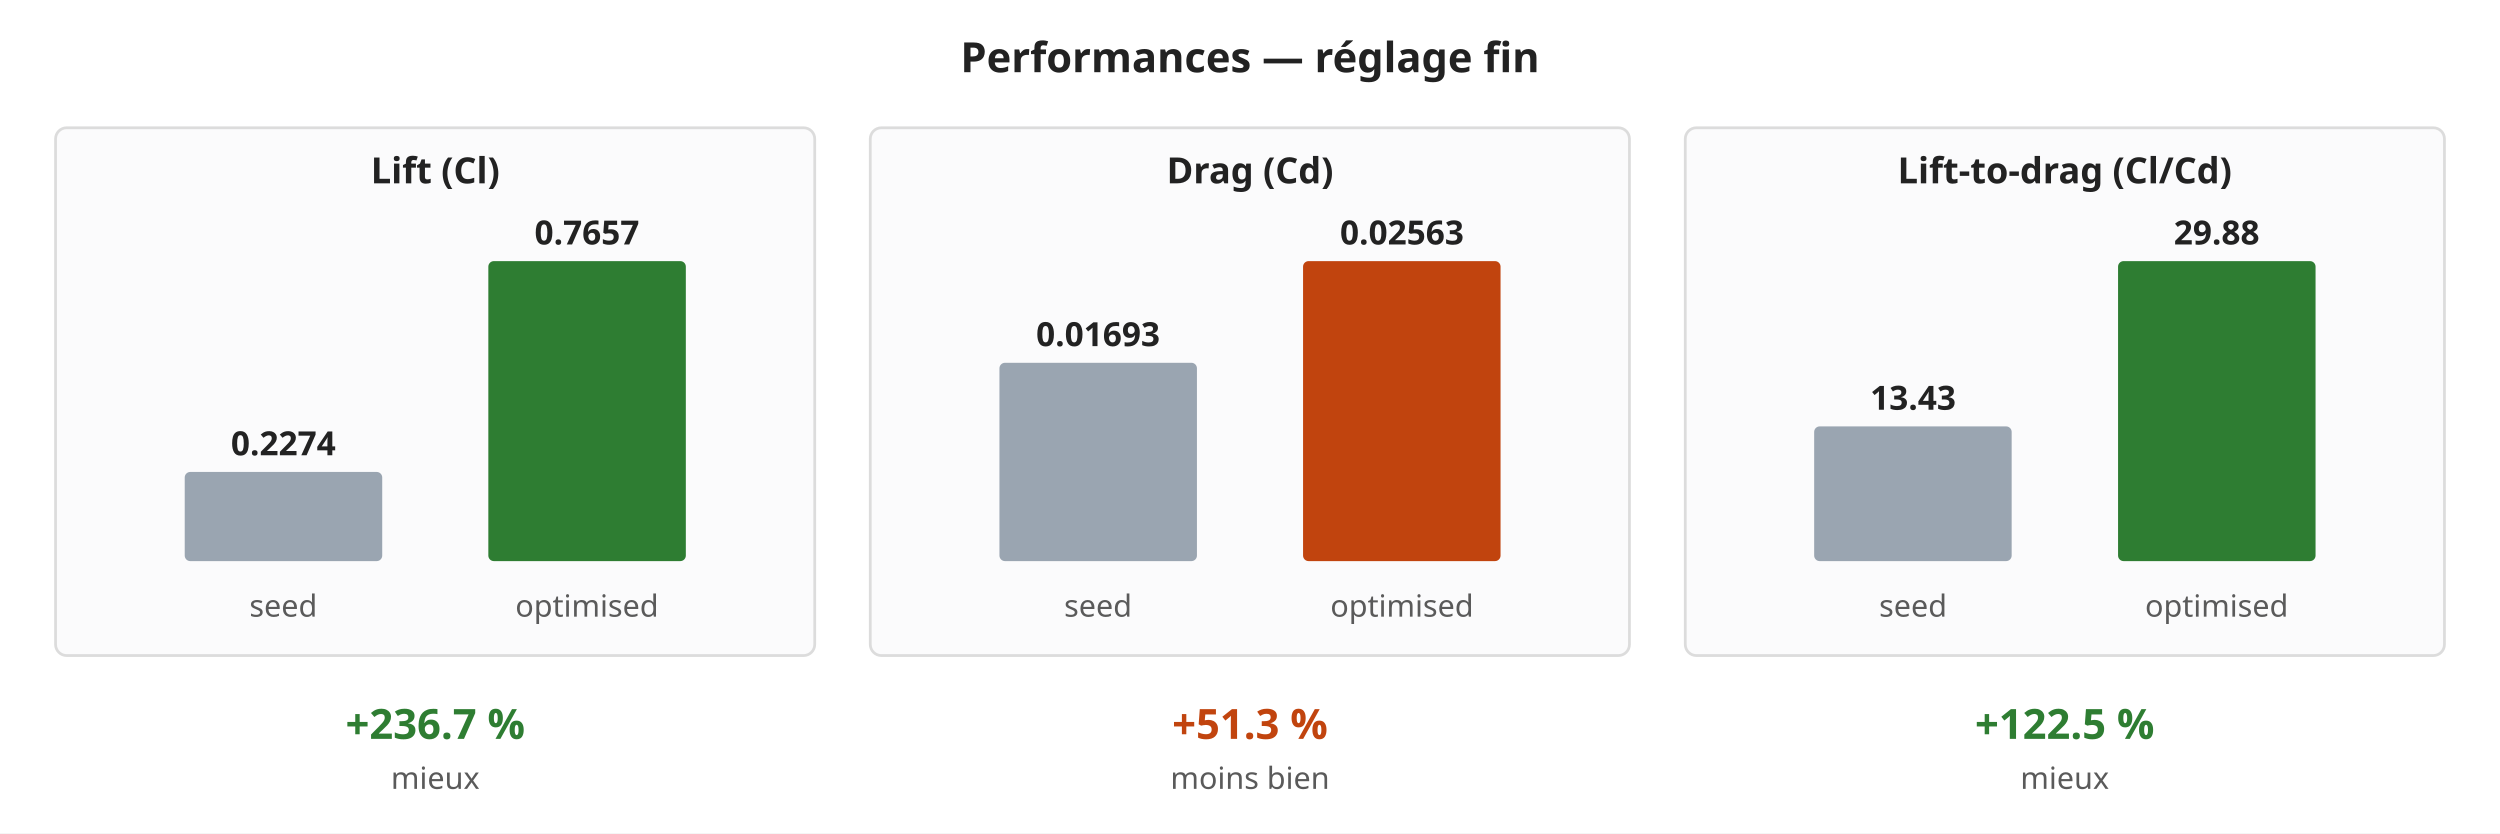
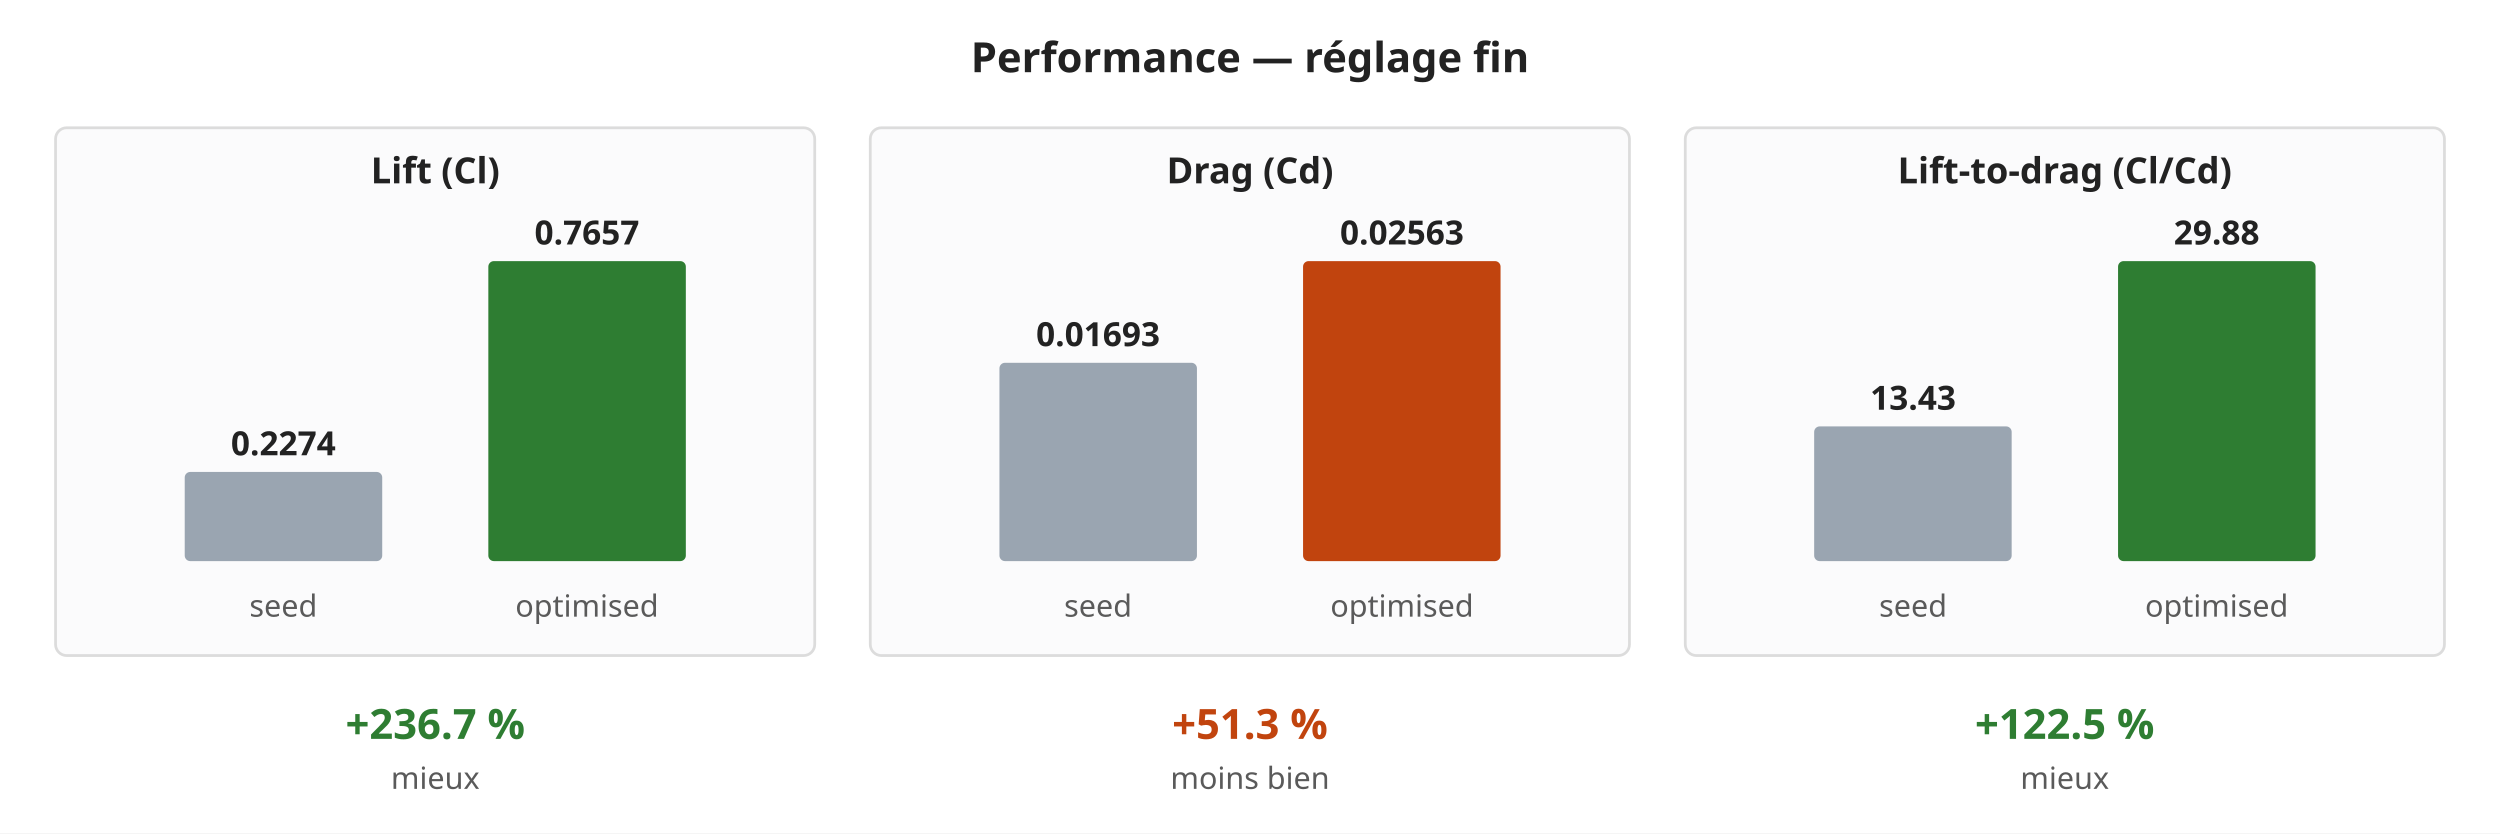
<svg xmlns="http://www.w3.org/2000/svg" viewBox="0 0 900 300" width="900" height="300" font-family="system-ui, sans-serif">
  <rect width="900" height="300" fill="#ffffff" />
-   <text x="450.0" y="26" text-anchor="middle" font-size="15" font-weight="600" fill="#222222">Performances — réglage fin</text>
+   <text x="450.0" y="26" text-anchor="middle" font-size="15" font-weight="600" fill="#222222">Performance — réglage fin</text>
  <rect x="20.0" y="46" width="273.3" height="190.0" fill="#fbfbfc" stroke="#dcdcdc" stroke-width="1" rx="4" />
  <rect x="66.5" y="169.9" width="71.1" height="32.1" fill="#9aa5b1" rx="2" />
  <text x="102.0" y="163.9" text-anchor="middle" font-size="12" font-weight="600" fill="#222222">0.2274</text>
  <text x="102.0" y="222.0" text-anchor="middle" font-size="11" fill="#5a5a5a">seed</text>
  <rect x="175.8" y="94.0" width="71.1" height="108.0" fill="#2e7d32" rx="2" />
  <text x="211.3" y="88.0" text-anchor="middle" font-size="12" font-weight="600" fill="#222222">0.7657</text>
  <text x="211.3" y="222.0" text-anchor="middle" font-size="11" fill="#5a5a5a">optimised</text>
  <text x="156.7" y="66.0" text-anchor="middle" font-size="13" font-weight="600" fill="#222222">Lift (Cl)</text>
  <text x="156.7" y="266.0" text-anchor="middle" font-size="15" font-weight="700" fill="#2e7d32">+236.7 %</text>
  <text x="156.7" y="284.0" text-anchor="middle" font-size="11" fill="#5a5a5a">mieux</text>
  <rect x="313.3" y="46" width="273.3" height="190.0" fill="#fbfbfc" stroke="#dcdcdc" stroke-width="1" rx="4" />
  <rect x="359.8" y="130.6" width="71.1" height="71.4" fill="#9aa5b1" rx="2" />
  <text x="395.3" y="124.6" text-anchor="middle" font-size="12" font-weight="600" fill="#222222">0.01693</text>
  <text x="395.3" y="222.0" text-anchor="middle" font-size="11" fill="#5a5a5a">seed</text>
  <rect x="469.1" y="94.0" width="71.1" height="108.0" fill="#c1440e" rx="2" />
  <text x="504.7" y="88.0" text-anchor="middle" font-size="12" font-weight="600" fill="#222222">0.02563</text>
  <text x="504.7" y="222.0" text-anchor="middle" font-size="11" fill="#5a5a5a">optimised</text>
  <text x="450.0" y="66.0" text-anchor="middle" font-size="13" font-weight="600" fill="#222222">Drag (Cd)</text>
  <text x="450.0" y="266.0" text-anchor="middle" font-size="15" font-weight="700" fill="#c1440e">+51.3 %</text>
  <text x="450.0" y="284.0" text-anchor="middle" font-size="11" fill="#5a5a5a">moins bien</text>
  <rect x="606.7" y="46" width="273.3" height="190.0" fill="#fbfbfc" stroke="#dcdcdc" stroke-width="1" rx="4" />
  <rect x="653.1" y="153.5" width="71.1" height="48.5" fill="#9aa5b1" rx="2" />
  <text x="688.7" y="147.5" text-anchor="middle" font-size="12" font-weight="600" fill="#222222">13.43</text>
  <text x="688.7" y="222.0" text-anchor="middle" font-size="11" fill="#5a5a5a">seed</text>
  <rect x="762.5" y="94.0" width="71.1" height="108.0" fill="#2e7d32" rx="2" />
  <text x="798.0" y="88.0" text-anchor="middle" font-size="12" font-weight="600" fill="#222222">29.88</text>
  <text x="798.0" y="222.0" text-anchor="middle" font-size="11" fill="#5a5a5a">optimised</text>
  <text x="743.3" y="66.0" text-anchor="middle" font-size="13" font-weight="600" fill="#222222">Lift-to-drag (Cl/Cd)</text>
  <text x="743.3" y="266.0" text-anchor="middle" font-size="15" font-weight="700" fill="#2e7d32">+122.5 %</text>
  <text x="743.3" y="284.0" text-anchor="middle" font-size="11" fill="#5a5a5a">mieux</text>
</svg>
